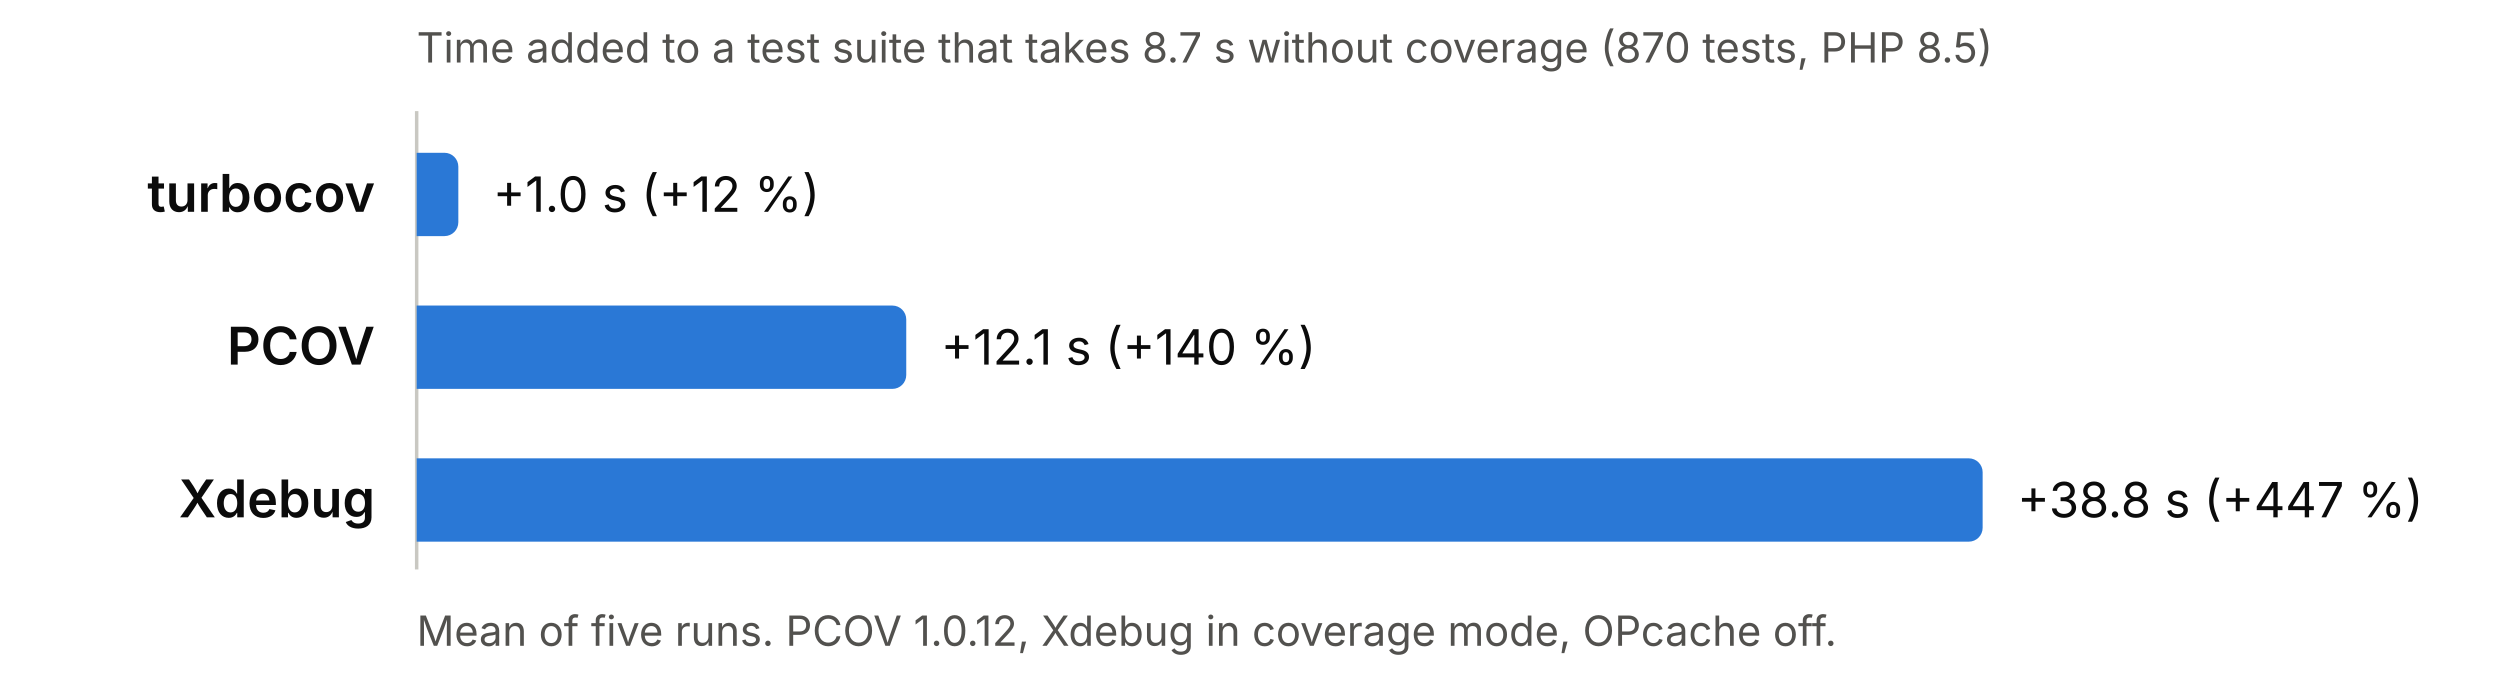
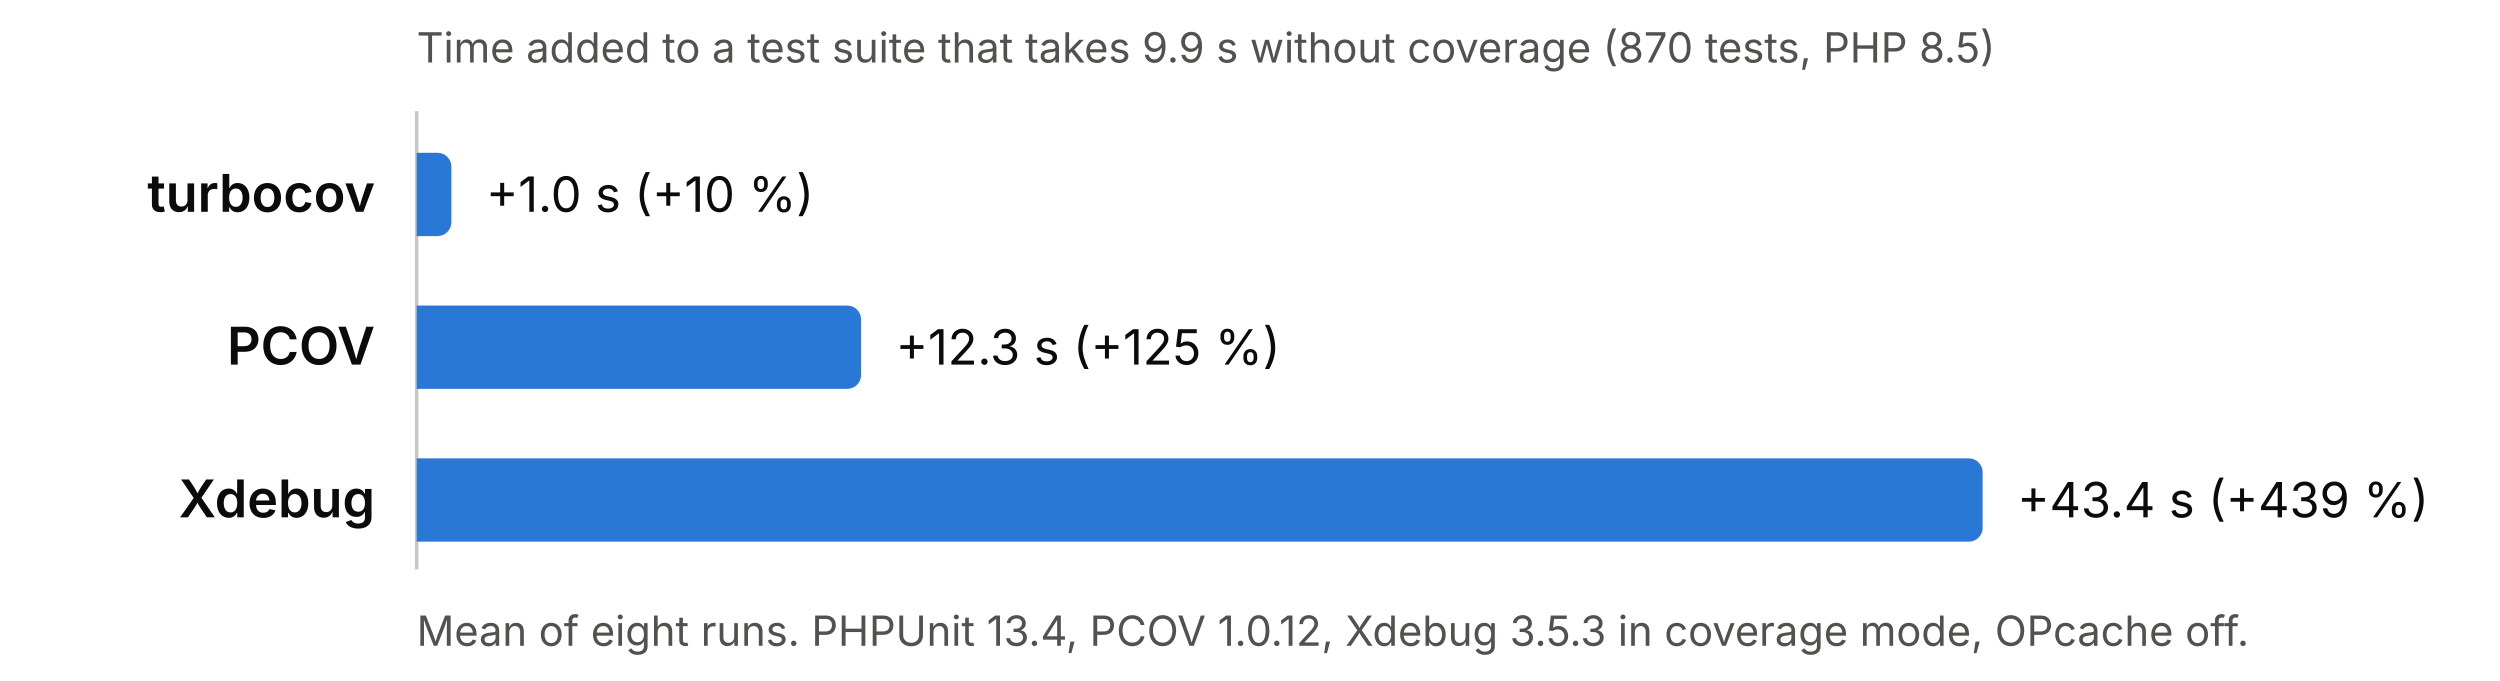
<svg xmlns="http://www.w3.org/2000/svg" viewBox="0 0 720 196" width="720" height="196" role="img" aria-labelledby="title desc" font-family="system-ui, -apple-system, 'Segoe UI', sans-serif">
  <style>
    .name { fill: #0b0b0b; font-size: 15px; font-weight: 600; }
    .value { fill: #0b0b0b; font-size: 14px; }
    .note { fill: #52514e; font-size: 12px; }
    .axis { stroke: #c9c8c2; stroke-width: 1; }
    .bar { fill: #2a78d6; }
    @media (prefers-color-scheme: dark) {
      .name, .value { fill: #f0efec; }
      .note { fill: #c3c2b7; }
      .axis { stroke: #55544f; }
      .bar { fill: #3987e5; }
    }
  </style>
-   <text class="note" x="120" y="18">Time added to a test suite that takes 8.7 s without coverage (870 tests, PHP 8.5)</text>
+   <text class="note" x="120" y="18">Time added to a test suite that takes 9.9 s without coverage (870 tests, PHP 8.5)</text>
  <line class="axis" x1="120" y1="32" x2="120" y2="164" />
  <text class="name" x="108" y="61" text-anchor="end">turbocov</text>
-   <path class="bar" d="M120 44 h8 a4 4 0 0 1 4 4 v16 a4 4 0 0 1 -4 4 h-8 z" />
-   <text class="value" x="142" y="61">+1.0 s   (+12 %)</text>
+   <path class="bar" d="M120 44 h6 a4 4 0 0 1 4 4 v16 a4 4 0 0 1 -4 4 h-6 z" />
+   <text class="value" x="140" y="61">+1.0 s   (+10 %)</text>
  <text class="name" x="108" y="105" text-anchor="end">PCOV</text>
-   <path class="bar" d="M120 88 h137 a4 4 0 0 1 4 4 v16 a4 4 0 0 1 -4 4 h-137 z" />
-   <text class="value" x="271" y="105">+12.1 s   (+140 %)</text>
+   <path class="bar" d="M120 88 h124 a4 4 0 0 1 4 4 v16 a4 4 0 0 1 -4 4 h-124 z" />
+   <text class="value" x="258" y="105">+12.3 s   (+125 %)</text>
  <text class="name" x="108" y="149" text-anchor="end">Xdebug</text>
  <path class="bar" d="M120 132 h447 a4 4 0 0 1 4 4 v16 a4 4 0 0 1 -4 4 h-447 z" />
-   <text class="value" x="581" y="149">+38.8 s   (+447 %)</text>
-   <text class="note" x="120" y="186">Mean of five runs. PCOV 1.0.12, Xdebug in coverage mode, OPcache off.</text>
+   <text class="value" x="581" y="149">+43.4 s   (+439 %)</text>
+   <text class="note" x="120" y="186">Mean of eight runs. PHPUnit 13.4, PCOV 1.0.12, Xdebug 3.5.3 in coverage mode, OPcache off.</text>
</svg>
